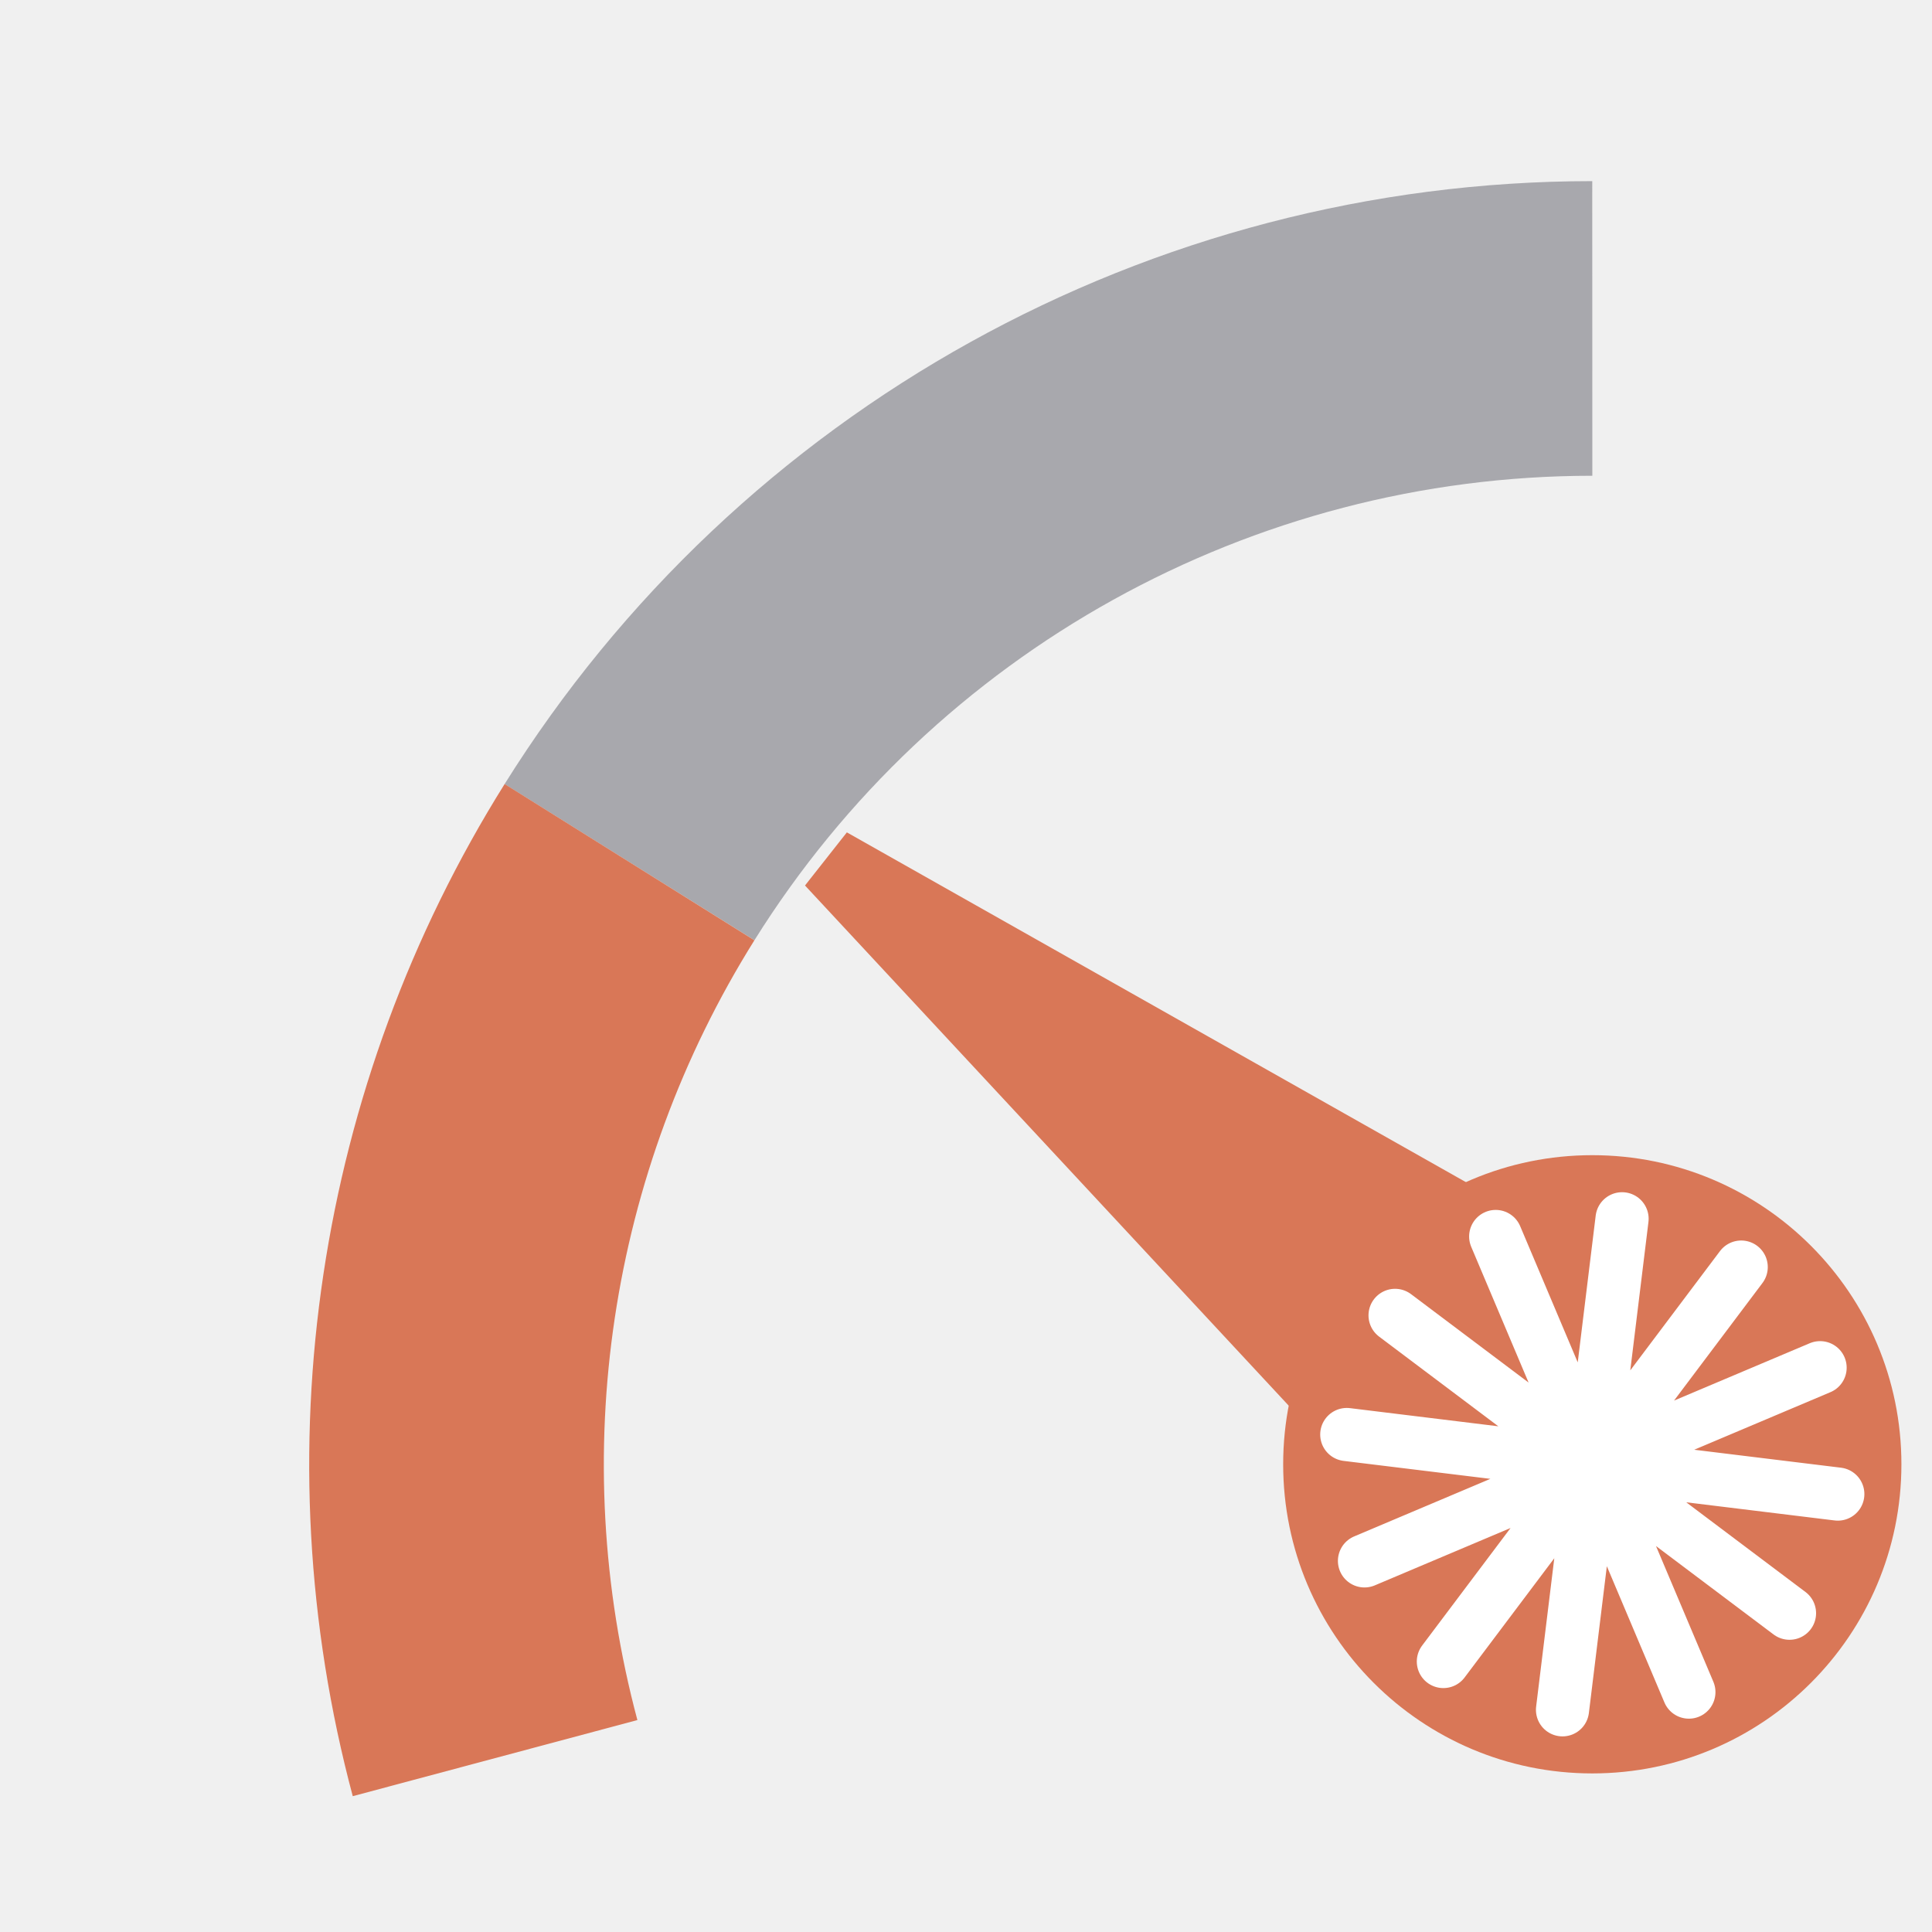
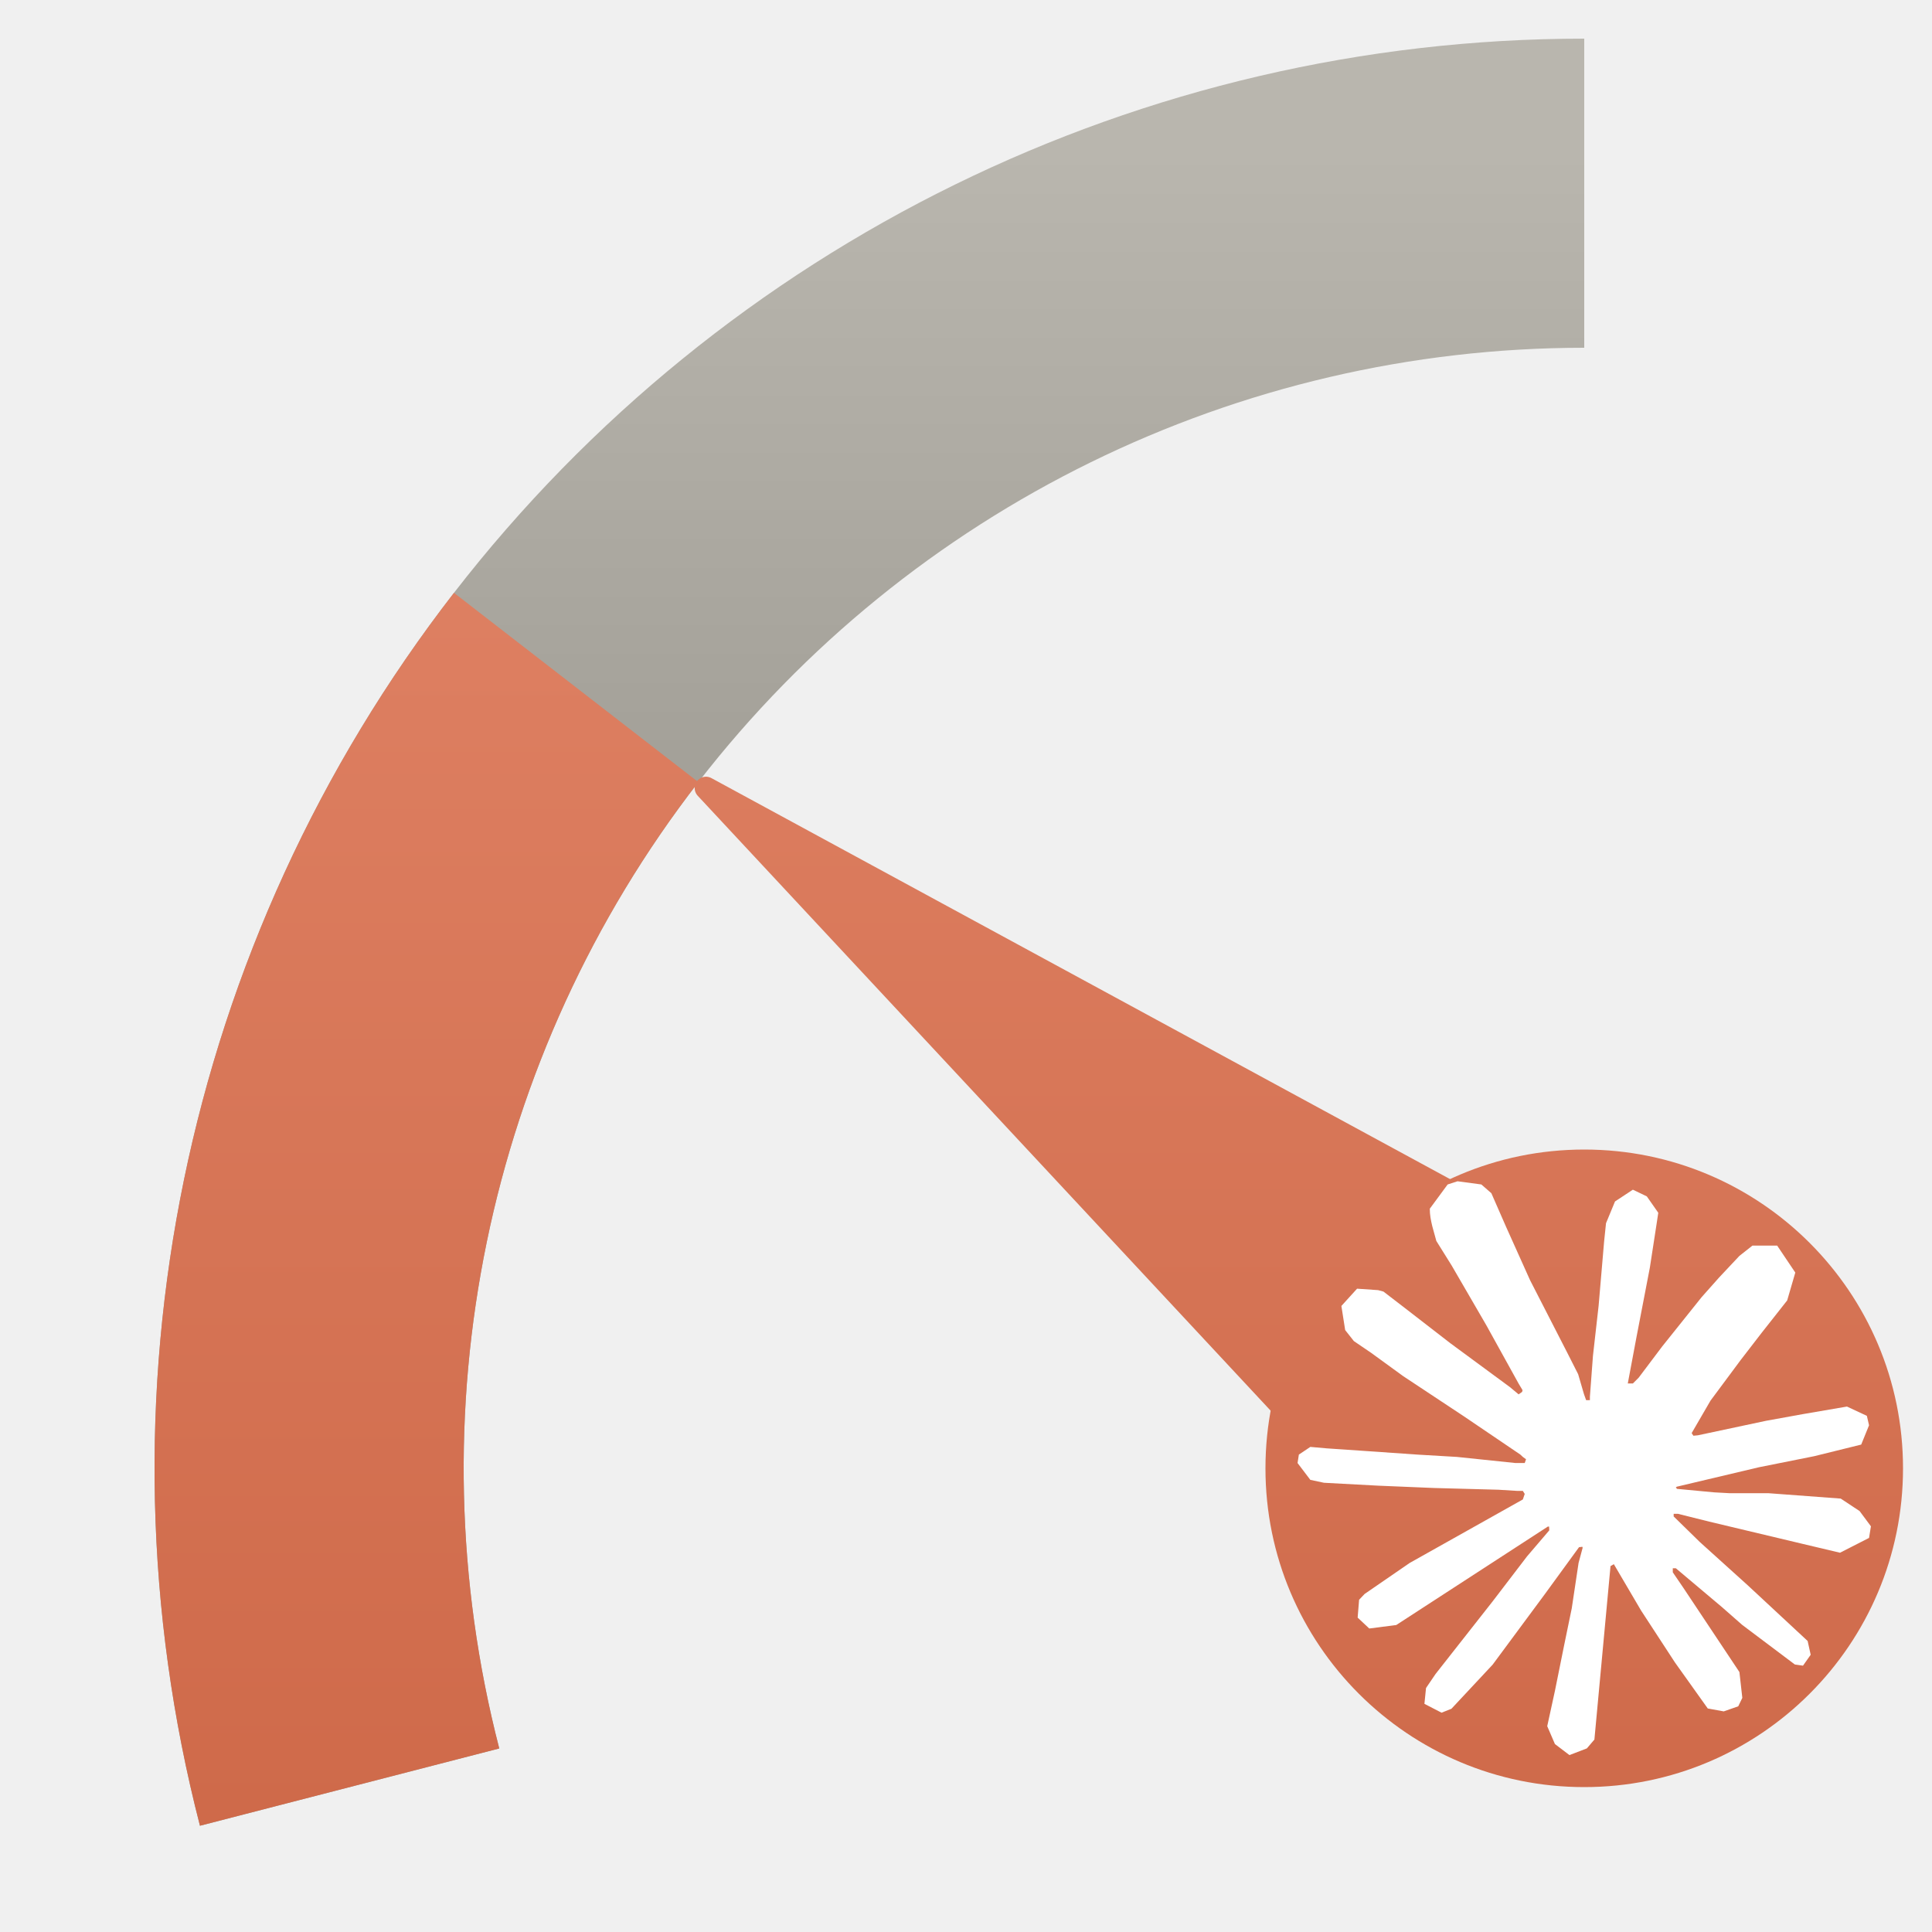
- <svg xmlns="http://www.w3.org/2000/svg" viewBox="0 0 24 24" width="24" height="24" role="img" aria-label="Claude Usage Meter">
-   <g fill="none">
-     <path d="M19.78 4.08A14.11 14.11 0 0 0 7.82 10.71" stroke="#a8a8ad" stroke-width="3.66" />
-     <path d="M7.82 10.71A14.11 14.11 0 0 0 6.15 21.84" stroke="#d97757" stroke-width="3.66" />
-     <path d="M21.21 16.38 L10.52 10.34 L10.00 11.00 L18.36 19.99 Z" fill="#d97757" />
-     <circle cx="19.78" cy="18.19" r="3.84" fill="#d97757" />
-     <path d="M19.97 18.21L22.83 18.56M19.93 18.31L22.23 20.04M19.86 18.37L20.98 21.02M19.76 18.38L19.41 21.24M19.66 18.34L17.93 20.64M19.60 18.27L16.95 19.39M19.59 18.17L16.73 17.82M19.63 18.07L17.33 16.34M19.70 18.01L18.58 15.36M19.80 18.00L20.15 15.14M19.90 18.04L21.63 15.74M19.96 18.11L22.61 16.99" stroke="#ffffff" stroke-width="0.66" stroke-linecap="round" />
-     <circle cx="19.78" cy="18.19" r="0.72" fill="#ffffff" />
+ <svg xmlns="http://www.w3.org/2000/svg" viewBox="0 0 256 256" width="256" height="256" shape-rendering="geometricPrecision">
+   <defs>
+     <linearGradient id="orange" gradientUnits="userSpaceOnUse" x1="0" y1="20" x2="0" y2="240">
+       <stop offset="0" stop-color="#E3876A" />
+       <stop offset="1" stop-color="#CF6A4A" />
+     </linearGradient>
+     <linearGradient id="gray" gradientUnits="userSpaceOnUse" x1="0" y1="20" x2="0" y2="100">
+       <stop offset="0" stop-color="#B9B6AE" />
+       <stop offset="1" stop-color="#A4A199" />
+     </linearGradient>
+   </defs>
+   <path d="M 46.325,236.800 A 168.960,168.960 0 0 1 209.920,25.600" stroke="url(#gray)" stroke-width="40.96" fill="none" />
+   <path d="M 46.325,236.800 A 168.960,168.960 0 0 1 76.345,91.094" stroke="url(#orange)" stroke-width="40.96" fill="none" />
+   <polygon points="201.871,163.230 93.548,104.419 177.572,194.600" fill="url(#orange)" stroke="url(#orange)" stroke-width="3" stroke-linejoin="round" />
+   <circle cx="209.920" cy="194.560" r="42.240" fill="url(#orange)" />
+   <g transform="translate(171.933,156.544) scale(1.9234)">
+     <path fill="#FFFFFF" d="m7.75 26.27 7.77-4.36.13-.38-.13-.21h-.38l-1.3-.08-4.44-.12-3.850-.16-3.73-.2-.94-.2-.88-1.16.09-.58.79-.53 1.13.1 2.5.17 3.75.26 2.72.16 4.03.42h.64l.09-.26-.22-.16-.17-.16-3.88-2.63-4.2-2.78-2.2-1.6-1.19-.81-.6-.76-.26-1.66 1.08-1.19 1.45.1.37.1 1.47 1.13 3.14 2.43 4.1 3.02.6.5.24-.17.03-.12-.27-.45-2.23-4.03-2.38-4.1-1.06-1.7-.28-1.020c-.1-.42-.17-.77-.17-1.2l1.23-1.67.68-.22 1.64.22.69.6 1.02 2.33 1.65 3.67 2.56 4.99.75 1.48.4 1.37.15.42h.26v-.24l.21-2.81.39-3.45.38-4.44.13-1.25.62-1.5 1.23-.81.96.46.79 1.13-.11.73-.47 3.05-.92 4.78-.6 3.2h.35l.4-.4 1.62-2.15 2.72-3.4 1.2-1.35 1.4-1.49.9-.71h1.7l1.25 1.86-.56 1.92-1.75 2.220-1.45 1.88-2.08 2.8-1.3 2.24.12.18.31-.03 4.7-1 2.54-.46 3.03-.52 1.37.64.15.65-.54 1.33-3.24.8-3.8.76-5.66 1.34-.07.05.08.1 2.55.24 1.09.06h2.67l4.97.37 1.3.86.78 1.05-.13.8-2 1.02-2.7-.64-6.3-1.5-2.16-.54h-.3v.18l1.8 1.76 3.3 2.98 4.13 3.84.21.95-.53.75-.56-.08-3.630-2.73-1.4-1.23-3.17-2.67h-.21v.28l.73 1.07 3.86 5.8.2 1.78-.28.58-1 .35-1.1-.2-2.26-3.17-2.33-3.57-1.88-3.2-.23.13-1.11 11.95-.52.61-1.2.46-1-.76-.53-1.23.53-2.43.64-3.17.52-2.52.47-3.13.28-1.04-.02-.07-.23.03-2.36 3.24-3.59 4.85-2.84 3.04-.68.27-1.18-.61.11-1.09.66-.97 3.93-5 2.37-3.1 1.53-1.79-.01-.26h-.09l-10.44 6.78-1.86.24-.8-.75.1-1.23.38-.4 3.14-2.16z" />
  </g>
</svg>
